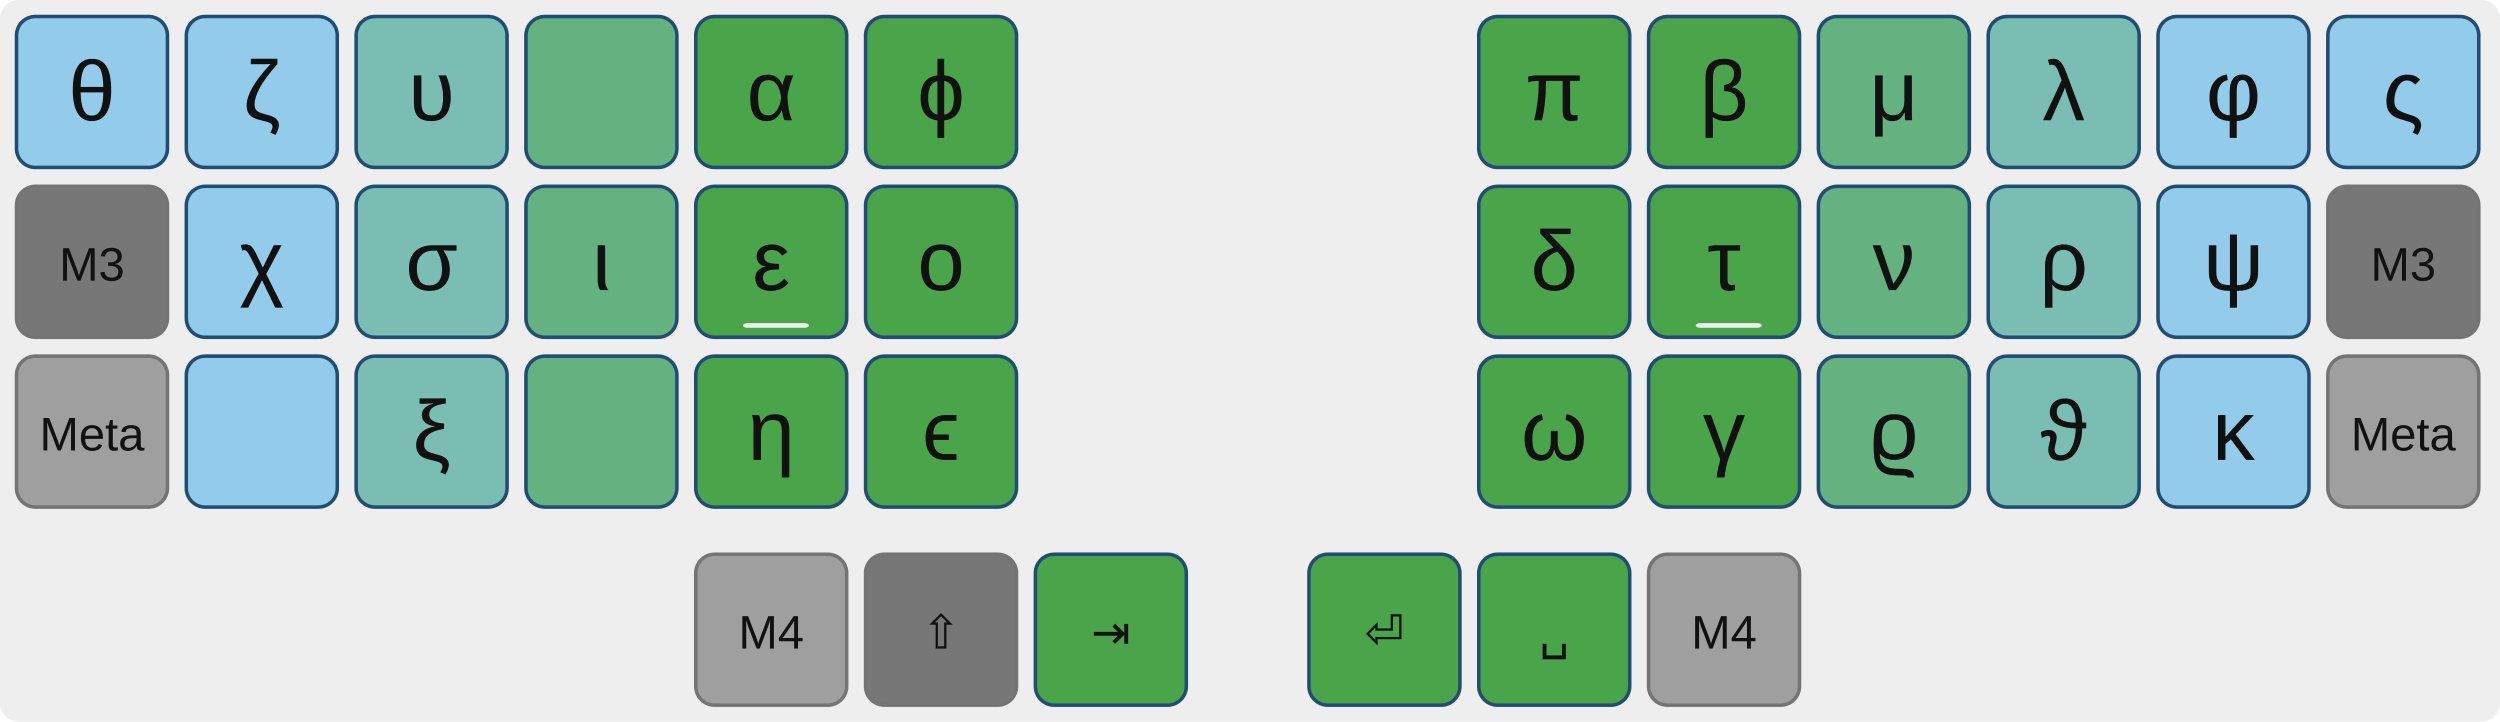
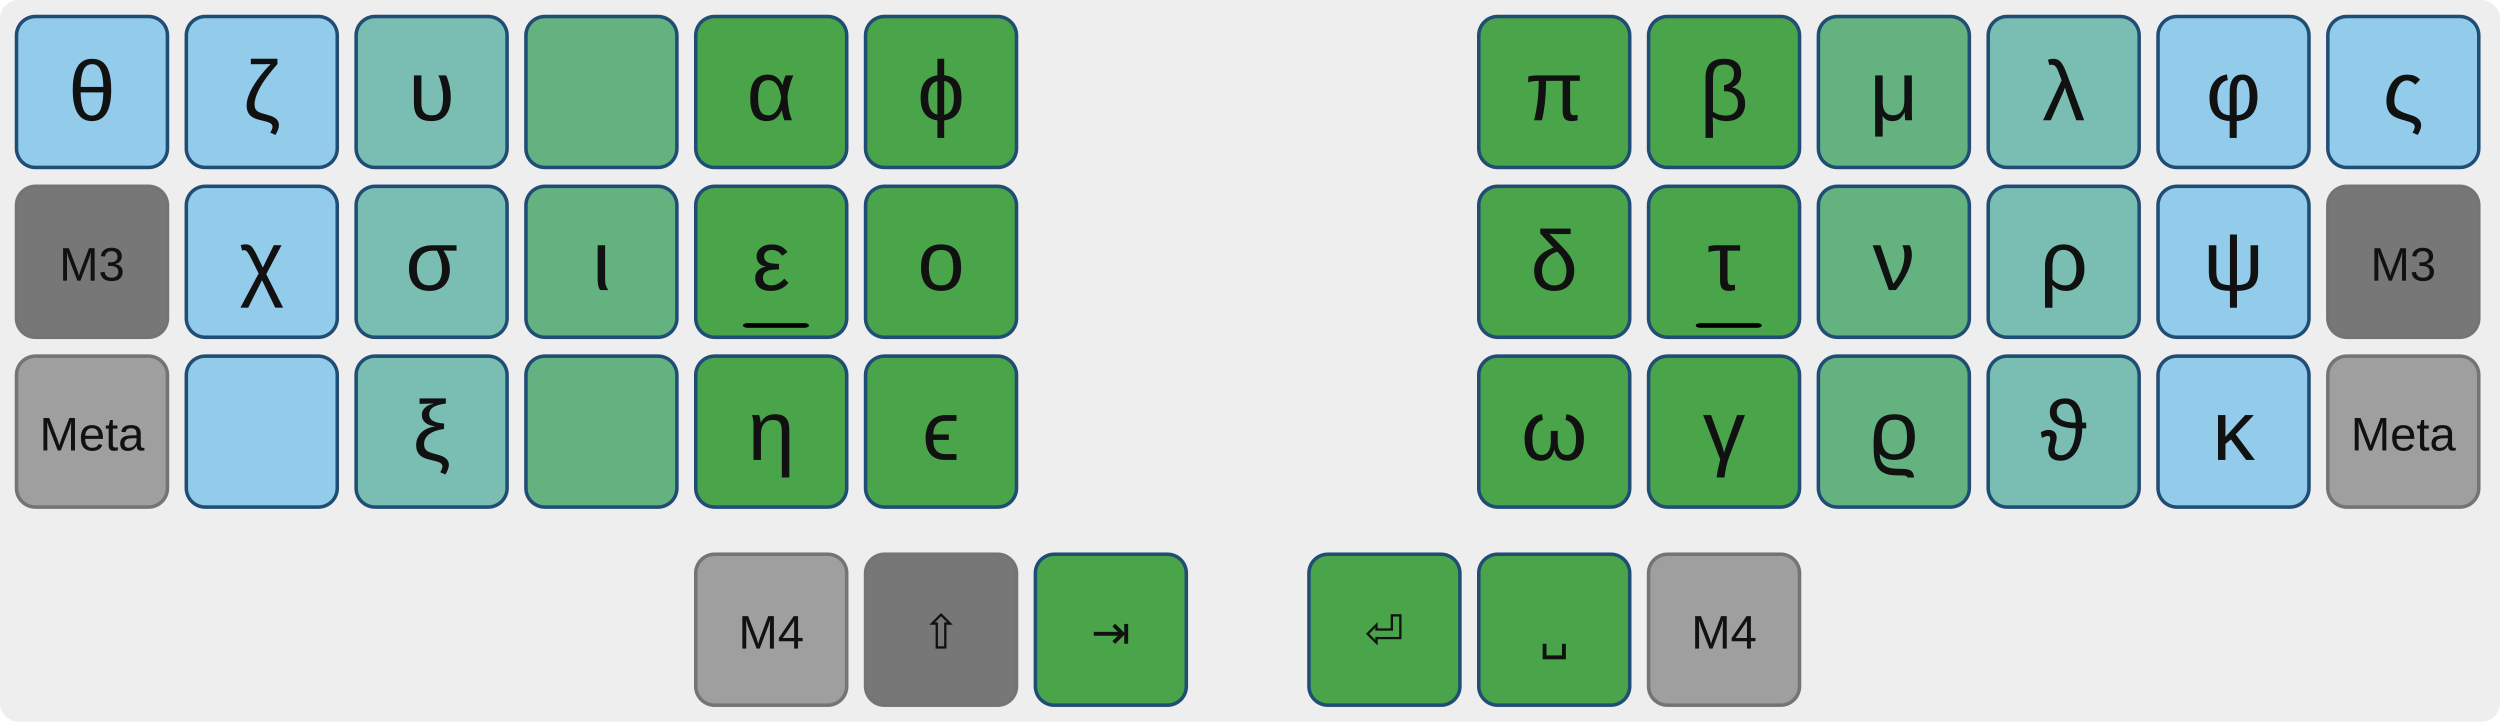
<svg xmlns="http://www.w3.org/2000/svg" xmlns:xlink="http://www.w3.org/1999/xlink" version="1.1" id="Ebene_1" height="153" width="530" viewBox="0 0 530 153" enable-background="new 0 0 535 0" xml:space="preserve">
  <defs id="defs">
    <style type="text/css" id="style46661">
  text.mod, text.key, text.dead {
    fill:#111;
    fill-opacity:1;
      stroke:none;
      font-style:normal;
      font-variant:normal;
      font-weight:normal;
      font-stretch:normal;
      display:inline;
      font-family:Arial;
      writing-mode:lr-tb;
  }

  text.key {
      font-family:Arial;
  }

  text.dead {
      font-family: Gentium Plus Compact;
  }

  text.space, text.dead, text.center, text.key, text.mod {
      text-align:center;
      text-anchor:middle;
  }

  text.key { font-size:18px; }
  text.dead { font-size:18px; }
  text.mod { font-size:10px; }
  text.big { font-size:12px; }

  .key {
  stroke-width:0.75;
  }

  .grey { fill:#949494; stroke:#696969; }
  .grey { fill:#9f9f9f; stroke:#747474; }

  .numpad { fill:#afaa9f; stroke:#747474; }

  /* bootstrap colors */
  .l5, .r5 { fill:#93CCEA; }
  .l4, .r4 { fill:#7abeb3; }
  .l3, .r3 { fill:#63b280; }
  .l2, .r2 { fill:#4aa44a; }
  .l1, .r1 { fill:#4aa44a; }

  /* btn bg hover, unused */
  .l2, .r2 { stroke:#3071a9; }
  .l3, .r3 { stroke:#449d44; }
  .l4, .r4 { stroke:#c9302c; }
  .l5, .r5 { stroke:#ec971f; }

  /* btn border hover */
  .l1, .r1 { stroke:#204d74; }
  .l2, .r2 { stroke:#204d74; }
  .l3, .r3 { stroke:#204d74; }
  .l4, .r4 { stroke:#204d74; }
  .l5, .r5 { stroke:#204d74; }

  

  .pressed {
    
    fill:#777;
  }
  </style>
    <g id="basekey">
      <rect width="32" height="32" rx="4" class="key" id="rect1" />
    </g>
    <g id="nub">
-       <rect width="14" height="1" rx="1" style="fill:#eee;" id="rect2" />
+       <rect width="14" height="1" rx="1" class="nubkey" id="rect2" />
    </g>
  </defs>
  <rect width="100%" height="100%" rx="4" style="fill:#eee" id="rect3" />
  <g transform="translate(3.5,3.5)" id="g62">
    <g transform="translate(0, 0)" id="g32">
      <g transform="translate(0, 0)" id="g5">
        <use xlink:href="#basekey" y="0" class="l5" id="use3" />
        <use xlink:href="#basekey" y="36" class="key grey pressed" id="m3l" />
        <use xlink:href="#basekey" y="72" class="key grey" id="use4" />
        <path d="m 20.074,15.558 q 0,3.349 -1.055,4.983 -1.055,1.635 -3.059,1.635 -1.969,0 -3.006,-1.67 -1.028,-1.679 -1.028,-4.948 0,-6.592 4.087,-6.592 2.101,0 3.076,1.626 0.984,1.617 0.984,4.966 z m -4.131,5.449 q 1.257,0 1.837,-1.195 0.58,-1.204 0.624,-3.727 h -4.808 q 0.044,2.426 0.606,3.674 0.571,1.248 1.74,1.248 z m 0.097,-10.907 q -1.248,0 -1.819,1.178 -0.571,1.169 -0.624,3.656 h 4.808 q -0.044,-2.487 -0.598,-3.656 -0.545,-1.178 -1.767,-1.178 z" id="text4" class="key" style="font-size:18px;font-family:Arial;text-align:center;text-anchor:middle;fill:#111111;stroke-width:0.75" aria-label="θ" />
        <path d="m 15.724,56 v -4.59 q 0,-0.762 0.044,-1.465 -0.239,0.874 -0.43,1.367 L 13.561,56 h -0.654 l -1.802,-4.688 -0.273,-0.83 -0.161,-0.537 0.015,0.542 0.02,0.923 V 56 H 9.875 v -6.88 h 1.226 l 1.831,4.771 q 0.098,0.288 0.186,0.62 0.093,0.327 0.122,0.474 0.039,-0.195 0.161,-0.591 0.127,-0.4 0.171,-0.503 l 1.797,-4.771 h 1.196 V 56 Z m 6.782,-1.899 q 0,0.952 -0.605,1.475 -0.605,0.522 -1.729,0.522 -1.045,0 -1.67,-0.469 -0.62,-0.474 -0.737,-1.396 l 0.908,-0.083 q 0.176,1.221 1.499,1.221 0.664,0 1.04,-0.327 0.381,-0.327 0.381,-0.972 0,-0.562 -0.435,-0.874 -0.43,-0.317 -1.245,-0.317 h -0.498 v -0.762 h 0.479 q 0.723,0 1.118,-0.312 0.4,-0.317 0.4,-0.874 0,-0.552 -0.327,-0.869 -0.322,-0.322 -0.962,-0.322 -0.581,0 -0.942,0.298 -0.356,0.298 -0.415,0.84 l -0.884,-0.068 q 0.098,-0.845 0.698,-1.318 0.605,-0.474 1.553,-0.474 1.035,0 1.606,0.483 0.576,0.479 0.576,1.338 0,0.659 -0.371,1.074 -0.366,0.41 -1.069,0.557 v 0.02 q 0.771,0.083 1.201,0.518 0.43,0.435 0.43,1.094 z" id="m3ltxt" class="mod" style="font-size:10px;font-family:Arial;text-align:center;text-anchor:middle;fill:#111111" aria-label="M3" />
        <path d="m 11.554,92 v -4.59 q 0,-0.762 0.044,-1.465 -0.239,0.874 -0.43,1.367 L 9.391,92 H 8.737 l -1.802,-4.688 -0.273,-0.83 -0.161,-0.537 0.015,0.542 0.02,0.923 V 92 H 5.705 v -6.88 h 1.226 l 1.831,4.771 q 0.098,0.288 0.186,0.62 0.093,0.327 0.122,0.474 0.039,-0.195 0.161,-0.591 0.127,-0.4 0.171,-0.503 l 1.797,-4.771 h 1.196 V 92 Z m 3.008,-2.456 q 0,0.908 0.376,1.401 0.376,0.493 1.099,0.493 0.571,0 0.913,-0.229 0.347,-0.229 0.469,-0.581 l 0.771,0.22 q -0.474,1.25 -2.153,1.25 -1.172,0 -1.787,-0.698 -0.61,-0.698 -0.61,-2.075 0,-1.309 0.61,-2.007 0.615,-0.698 1.753,-0.698 2.329,0 2.329,2.808 v 0.117 z m 2.861,-0.674 q -0.073,-0.835 -0.425,-1.216 -0.352,-0.386 -1.011,-0.386 -0.64,0 -1.016,0.43 -0.371,0.425 -0.4,1.172 z m 4.058,3.091 q -0.435,0.117 -0.889,0.117 -1.055,0 -1.055,-1.196 v -3.525 h -0.61 v -0.64 h 0.645 l 0.259,-1.182 h 0.586 v 1.182 h 0.977 v 0.64 h -0.977 v 3.335 q 0,0.381 0.122,0.537 0.127,0.151 0.435,0.151 0.176,0 0.508,-0.068 z m 2.095,0.137 q -0.796,0 -1.196,-0.42 -0.4,-0.42 -0.4,-1.152 0,-0.82 0.537,-1.26 0.542,-0.439 1.743,-0.469 l 1.187,-0.02 v -0.288 q 0,-0.645 -0.273,-0.923 -0.273,-0.278 -0.859,-0.278 -0.591,0 -0.859,0.2 -0.269,0.2 -0.322,0.64 l -0.918,-0.083 q 0.225,-1.426 2.119,-1.426 0.996,0 1.499,0.459 0.503,0.454 0.503,1.318 v 2.275 q 0,0.391 0.103,0.591 0.103,0.195 0.391,0.195 0.127,0 0.288,-0.034 v 0.547 q -0.332,0.078 -0.679,0.078 -0.488,0 -0.713,-0.254 -0.22,-0.259 -0.249,-0.806 h -0.029 q -0.337,0.605 -0.786,0.859 -0.444,0.249 -1.084,0.249 z m 0.2,-0.659 q 0.483,0 0.859,-0.22 0.376,-0.22 0.591,-0.601 0.22,-0.386 0.22,-0.791 v -0.435 l -0.962,0.02 q -0.62,0.01 -0.942,0.127 -0.317,0.117 -0.488,0.361 -0.171,0.244 -0.171,0.64 0,0.43 0.229,0.664 0.234,0.234 0.664,0.234 z" id="text5" class="mod" style="font-size:10px;font-family:Arial;text-align:center;text-anchor:middle;fill:#111111" aria-label="Meta" />
      </g>
      <g transform="translate(36, 0)" id="g9">
        <use xlink:href="#basekey" y="0" class="l5" id="use5" />
        <use xlink:href="#basekey" y="36" class="l5" id="use6" />
        <use xlink:href="#basekey" y="72" class="l5" id="use7" />
        <path d="m 14.466,18.669 q 0,0.589 0.211,0.958 0.211,0.36 0.615,0.598 0.413,0.229 1.582,0.536 0.475,0.132 0.958,0.281 0.492,0.149 0.888,0.404 0.396,0.246 0.65,0.633 0.255,0.387 0.255,0.984 0,0.387 -0.158,0.861 -0.158,0.483 -0.571,1.178 l -1.107,-0.492 q 0.202,-0.272 0.343,-0.633 0.141,-0.36 0.141,-0.606 0,-0.316 -0.185,-0.527 -0.185,-0.211 -0.554,-0.369 Q 17.173,22.316 16.048,22.053 15.038,21.815 14.633,21.648 14.238,21.481 13.886,21.253 q -0.343,-0.237 -0.589,-0.562 -0.237,-0.334 -0.378,-0.773 -0.132,-0.448 -0.132,-1.028 0,-3.428 5.036,-8.78 v -0.035 l -1.116,0.035 H 13.675 V 8.957 h 5.643 v 1.116 q -2.549,2.874 -3.7,4.975 -1.151,2.092 -1.151,3.621 z" id="text7" class="key" style="font-size:18px;font-family:Arial;text-align:center;text-anchor:middle;fill:#111111;stroke-width:0.75" aria-label="ζ" />
        <path d="m 16.04,55.899 -2.927,5.827 h -1.652 l 3.867,-7.251 -1.494,-3.015 q -0.642,-1.274 -0.94,-1.6 -0.29,-0.325 -0.624,-0.325 -0.237,0 -0.439,0.088 l -0.299,-1.151 q 0.466,-0.176 1.037,-0.176 0.756,0 1.222,0.439 0.475,0.439 1.178,1.898 l 1.248,2.593 2.32,-4.737 h 1.644 l -3.234,6.126 3.568,7.11 h -1.67 z" id="text8" class="key" style="font-size:18px;font-family:Arial;text-align:center;text-anchor:middle;fill:#111111;stroke-width:0.75" aria-label="χ" />
        <text x="16" y="94" class="key" id="text9" />
      </g>
      <g transform="translate(72, 0)" id="g13">
        <use xlink:href="#basekey" y="0" class="l4" id="use9" />
        <use xlink:href="#basekey" y="36" class="l4" id="use10" />
        <use xlink:href="#basekey" y="72" class="l4" id="use11" />
        <path d="m 20.061,16.981 q 0,2.575 -1.028,3.885 -1.028,1.31 -3.059,1.31 -1.96,0 -2.848,-0.932 Q 12.247,20.312 12.247,18.317 v -5.827 h 1.591 v 5.88 q 0,1.283 0.51,1.934 0.519,0.65 1.696,0.65 1.292,0 1.837,-0.905 0.554,-0.914 0.554,-3.032 0,-1.125 -0.308,-2.452 -0.308,-1.327 -0.694,-2.074 h 1.652 q 0.466,1.037 0.721,2.25 0.255,1.213 0.255,2.241 z" id="text11" class="key" style="font-size:18px;font-family:Arial;text-align:center;text-anchor:middle;fill:#111111;stroke-width:0.75" aria-label="υ" />
        <path d="m 19.867,53.685 q 0,2.118 -1.151,3.305 -1.143,1.187 -3.155,1.187 -2.109,0 -3.234,-1.23 -1.125,-1.239 -1.125,-3.551 0,-2.329 1.318,-3.612 1.318,-1.292 3.762,-1.292 h 5.001 v 1.151 h -1.45 l -1.301,-0.053 v 0.035 q 0.712,1.063 1.02,2.039 0.316,0.976 0.316,2.021 z m -1.661,0.026 q 0,-2.241 -1.09,-4.069 h -0.782 q -1.617,0 -2.54,0.984 -0.923,0.984 -0.923,2.751 0,3.63 2.619,3.63 1.327,0 2.021,-0.844 0.694,-0.853 0.694,-2.452 z" id="text12" class="key" style="font-size:18px;font-family:Arial;text-align:center;text-anchor:middle;fill:#111111;stroke-width:0.75" aria-label="σ" />
        <path d="m 12.726,90.889 q 0,-1.573 1.055,-2.646 1.063,-1.072 2.997,-1.362 v -0.018 q -1.318,-0.097 -2.083,-0.738 -0.765,-0.642 -0.765,-1.635 0,-0.905 0.633,-1.521 0.633,-0.624 1.767,-0.861 v -0.07 l -2.232,0.07 h -0.65 v -1.151 h 5.572 v 1.099 q -1.819,0.211 -2.672,0.773 -0.853,0.562 -0.853,1.503 0,0.606 0.334,1.002 0.343,0.396 0.967,0.624 0.633,0.229 1.846,0.334 v 1.151 q -2.083,0.272 -3.164,1.107 -1.072,0.826 -1.072,2.118 0,0.589 0.211,0.958 0.211,0.36 0.615,0.598 0.413,0.229 1.582,0.536 0.475,0.132 0.976,0.281 0.501,0.149 0.914,0.404 0.413,0.246 0.677,0.633 0.272,0.387 0.272,0.984 0,0.387 -0.158,0.861 -0.158,0.483 -0.571,1.178 l -1.107,-0.492 q 0.202,-0.272 0.343,-0.633 0.141,-0.36 0.141,-0.606 0,-0.316 -0.202,-0.527 -0.193,-0.211 -0.58,-0.369 -0.387,-0.158 -1.529,-0.422 -1.011,-0.237 -1.415,-0.404 -0.396,-0.167 -0.747,-0.396 -0.343,-0.237 -0.589,-0.562 -0.237,-0.334 -0.378,-0.773 -0.132,-0.448 -0.132,-1.028 z" id="text13" class="key" style="font-size:18px;font-family:Arial;text-align:center;text-anchor:middle;fill:#111111;stroke-width:0.75" aria-label="ξ" />
      </g>
      <g transform="translate(108, 0)" id="g17">
        <use xlink:href="#basekey" y="0" class="l3" id="use13" />
        <use xlink:href="#basekey" y="36" class="l3" id="use14" />
        <use xlink:href="#basekey" y="72" class="l3" id="use15" />
        <text x="16" y="22" class="key" id="text15" />
        <path d="M 15.75,58 Q 15.486,57.719 15.345,57.13 15.205,56.532 15.205,55.926 v -7.436 h 1.582 v 7.515 q 0,0.571 0.185,1.107 0.193,0.536 0.519,0.888 z" id="text16" class="key" style="font-size:18px;font-family:Arial;text-align:center;text-anchor:middle;fill:#111111;stroke-width:0.75" aria-label="ι" />
        <text x="16" y="94" class="key" id="text17" />
      </g>
      <g transform="translate(144,0)" id="g21">
        <use xlink:href="#basekey" y="0" class="l2" id="use17" />
        <use xlink:href="#basekey" y="36" class="l2" id="use18" />
        <use xlink:href="#basekey" y="72" class="l2" id="use19" />
        <path d="m 18.206,19.917 q -0.554,1.195 -1.327,1.731 -0.765,0.527 -1.828,0.527 -1.802,0 -2.654,-1.213 -0.844,-1.213 -0.844,-3.674 0,-2.496 0.949,-3.735 0.958,-1.239 2.795,-1.239 1.107,0 1.89,0.589 0.791,0.589 1.187,1.652 h 0.018 q 0.202,-1.046 0.642,-2.065 h 1.652 q -0.439,0.932 -0.809,2.285 -0.369,1.345 -0.439,2.206 0.044,1.406 0.299,2.76 Q 19.999,21.095 20.412,22 H 18.804 Q 18.593,21.464 18.435,20.84 18.285,20.207 18.241,19.917 Z m -4.992,-2.681 q 0,1.951 0.501,2.839 0.501,0.879 1.661,0.879 1.055,0 1.775,-1.011 0.729,-1.02 0.958,-2.742 -0.255,-1.854 -0.923,-2.786 -0.668,-0.932 -1.714,-0.932 -1.195,0 -1.731,0.888 -0.527,0.879 -0.527,2.865 z" id="text19" class="key" style="font-size:18px;font-family:Arial;text-align:center;text-anchor:middle;fill:#111111;stroke-width:0.75" aria-label="α" />
        <path d="m 15.996,56.998 q 0.765,0 1.494,-0.387 0.738,-0.396 1.257,-1.028 l 0.923,0.879 q -0.703,0.853 -1.661,1.283 -0.958,0.431 -2.118,0.431 -1.591,0 -2.443,-0.729 -0.844,-0.729 -0.844,-2.039 0,-0.967 0.65,-1.617 0.659,-0.65 1.67,-0.747 v -0.018 q -0.932,-0.105 -1.485,-0.703 -0.545,-0.598 -0.545,-1.468 0,-1.143 0.888,-1.837 0.896,-0.703 2.347,-0.703 2.206,0 3.305,1.626 l -1.125,0.773 q -0.809,-1.222 -2.171,-1.222 -0.8,0 -1.222,0.378 -0.422,0.369 -0.422,1.02 0,0.8 0.686,1.178 0.686,0.369 2.461,0.369 v 1.187 q -1.345,0 -2.013,0.176 -0.668,0.167 -1.028,0.545 -0.352,0.378 -0.352,1.037 0,0.765 0.466,1.195 0.475,0.422 1.283,0.422 z" id="text20" class="key nubkey" style="font-size:18px;font-family:Arial;text-align:center;text-anchor:middle;fill:#111111;stroke-width:0.75" aria-label="ε" />
        <path d="m 18.246,97.727 v -9.756 q 0,-0.94 -0.185,-1.459 -0.185,-0.519 -0.589,-0.747 -0.404,-0.229 -1.187,-0.229 -1.143,0 -1.802,0.782 -0.659,0.782 -0.659,2.171 V 94 h -1.582 v -7.479 q 0,-1.081 -0.316,-2.03 h 1.494 q 0.149,0.343 0.237,0.809 0.097,0.457 0.097,0.817 h 0.026 q 0.545,-0.984 1.257,-1.389 0.721,-0.413 1.784,-0.413 1.564,0 2.285,0.782 0.729,0.773 0.729,2.566 v 10.063 z" id="text21" class="key" style="font-size:18px;font-family:Arial;text-align:center;text-anchor:middle;fill:#111111;stroke-width:0.75" aria-label="η" />
        <use x="10" y="65" xlink:href="#nub" id="use21" />
      </g>
      <g transform="translate(180,0)" id="g26">
        <use xlink:href="#basekey" y="0" class="l2" id="use22" />
        <use xlink:href="#basekey" y="36" class="l2" id="use23" />
        <use xlink:href="#basekey" y="72" class="l2" id="use24" />
        <path d="m 15.231,25.735 v -3.709 q -1.767,-0.22 -2.672,-1.424 -0.896,-1.213 -0.896,-3.366 0,-4.307 3.568,-4.764 V 8.957 h 1.441 v 3.507 q 1.863,0.176 2.76,1.336 0.905,1.16 0.905,3.437 0,4.386 -3.665,4.79 v 3.709 z m 3.498,-8.499 q 0,-1.661 -0.492,-2.531 -0.492,-0.87 -1.564,-1.055 v 7.189 q 1.072,-0.211 1.564,-1.099 0.492,-0.896 0.492,-2.505 z m -5.458,0 q 0,1.538 0.466,2.426 0.475,0.888 1.494,1.16 v -7.128 q -1.028,0.255 -1.494,1.143 -0.466,0.879 -0.466,2.399 z" id="text24" class="key" style="font-size:18px;font-family:Arial;text-align:center;text-anchor:middle;fill:#111111;stroke-width:0.75" aria-label="ϕ" />
        <path d="m 20.25,53.236 q 0,2.496 -1.099,3.718 -1.099,1.222 -3.19,1.222 -2.083,0 -3.146,-1.266 -1.063,-1.274 -1.063,-3.674 0,-4.922 4.263,-4.922 2.18,0 3.208,1.204 1.028,1.195 1.028,3.718 z m -1.661,0 q 0,-1.969 -0.589,-2.856 -0.58,-0.896 -1.96,-0.896 -1.389,0 -2.013,0.914 -0.615,0.905 -0.615,2.839 0,1.881 0.606,2.83 0.615,0.94 1.925,0.94 1.424,0 2.03,-0.914 0.615,-0.914 0.615,-2.856 z" id="text25" class="key" style="font-size:18px;font-family:Arial;text-align:center;text-anchor:middle;fill:#111111;stroke-width:0.75" aria-label="ο" />
        <path d="m 19.274,94 h -2.452 q -2.013,0 -3.059,-1.187 -1.037,-1.195 -1.037,-3.48 0,-2.25 1.116,-3.542 1.125,-1.301 3.129,-1.301 h 2.303 v 1.23 h -2.373 q -1.222,0 -1.89,0.765 -0.659,0.765 -0.659,2.127 h 3.296 v 1.16 h -3.296 q 0,2.997 2.558,2.997 h 2.364 z" id="text26" class="key" style="font-size:18px;font-family:Arial;text-align:center;text-anchor:middle;fill:#111111;stroke-width:0.75" aria-label="ϵ" />
      </g>
      <g transform="translate(144, 114)" id="g31">
        <g transform="rotate(0)" id="g30">
          <use xlink:href="#basekey" x="0" class="key grey" id="use26" />
          <path d="m 15.724,20 v -4.59 q 0,-0.762 0.044,-1.465 -0.239,0.874 -0.43,1.367 L 13.561,20 h -0.654 l -1.802,-4.688 -0.273,-0.83 -0.161,-0.537 0.015,0.542 0.02,0.923 V 20 H 9.875 v -6.88 h 1.226 l 1.831,4.771 q 0.098,0.288 0.186,0.62 0.093,0.327 0.122,0.474 0.039,-0.195 0.161,-0.591 0.127,-0.4 0.171,-0.503 l 1.797,-4.771 h 1.196 V 20 Z m 5.962,-1.558 V 20 H 20.856 V 18.442 H 17.614 v -0.684 l 3.149,-4.639 h 0.923 v 4.629 h 0.967 v 0.693 z m -0.83,-4.331 q -0.01,0.029 -0.137,0.259 -0.127,0.229 -0.19,0.322 l -1.763,2.598 -0.264,0.361 -0.078,0.098 h 2.432 z" id="m4ltxt" class="mod" style="font-size:10px;font-family:Arial;text-align:center;text-anchor:middle;fill:#111111" aria-label="M4" />
          <g transform="translate(36, 0) rotate(0)" id="g29">
            <use xlink:href="#basekey" x="0" class="key grey pressed" id="use27" />
            <path d="M 17.299,14.453 16,13.154 14.701,14.453 h 0.64 v 5.059 h 1.318 V 14.453 Z M 13.52,14.941 16,12.461 18.48,14.941 H 17.147 V 20 h -2.295 v -5.059 z" id="shiftltxt" class="mod" style="font-size:10px;font-family:Arial;text-align:center;text-anchor:middle;fill:#111111" aria-label="⇧" />
            <g transform="translate(36, 0) rotate(0)" id="g28">
              <use xlink:href="#basekey" x="0" class="l1" id="use28" />
              <path d="m 12.382,16.45 h 5.088 l -1.143,-1.143 0.586,-0.586 1.924,1.924 v -1.875 h 0.83 v 4.199 h -0.83 v -1.885 l -1.924,1.924 -0.586,-0.586 1.143,-1.143 h -5.088 z" id="text28" class="mod" style="font-size:10px;font-family:Arial;text-align:center;text-anchor:middle;fill:#111111" aria-label="⇥" />
            </g>
          </g>
        </g>
      </g>
    </g>
    <g transform="translate(310,0)" id="g61">
      <g transform="translate(36, 114)" id="g37">
        <g transform="rotate(0, 36, 0)" id="g36">
          <use xlink:href="#basekey" x="0" class="key grey" id="use32" />
          <path d="m 15.724,20 v -4.59 q 0,-0.762 0.044,-1.465 -0.239,0.874 -0.43,1.367 L 13.561,20 h -0.654 l -1.802,-4.688 -0.273,-0.83 -0.161,-0.537 0.015,0.542 0.02,0.923 V 20 H 9.875 v -6.88 h 1.226 l 1.831,4.771 q 0.098,0.288 0.186,0.62 0.093,0.327 0.122,0.474 0.039,-0.195 0.161,-0.591 0.127,-0.4 0.171,-0.503 l 1.797,-4.771 h 1.196 V 20 Z m 5.962,-1.558 V 20 H 20.856 V 18.442 H 17.614 v -0.684 l 3.149,-4.639 h 0.923 v 4.629 h 0.967 v 0.693 z m -0.83,-4.331 q -0.01,0.029 -0.137,0.259 -0.127,0.229 -0.19,0.322 l -1.763,2.598 -0.264,0.361 -0.078,0.098 h 2.432 z" id="m4rtxt" class="mod" style="font-size:10px;font-family:Arial;text-align:center;text-anchor:middle;fill:#111111" aria-label="M4" />
          <g transform="translate(-36, 0) rotate(0, 36, 0)" id="g35">
            <use xlink:href="#basekey" x="0" class="l1" id="use33" />
            <path d="m 14.359,21.445 h 3.281 v -2.461 h 0.82 v 3.291 h -4.922 v -3.291 h 0.82 z" id="text33" class="mod space" style="font-size:10px;font-family:Arial;text-align:center;text-anchor:middle;fill:#111111" aria-label="␣" />
            <g transform="translate(-36, 0) rotate(0, 36, 0)" id="g34">
              <use xlink:href="#basekey" x="0" class="l1" id="use34" />
              <path d="m 14.56,19.346 -2.48,-2.48 2.48,-2.48 v 1.333 h 2.769 v -3.008 h 2.295 l -0.005,5.303 H 14.56 Z m -0.488,-3.14 v -0.64 l -1.299,1.299 1.299,1.299 v -0.64 h 5.059 l 0.005,-4.326 h -1.318 l -0.005,3.008 z" id="returntxt" class="mod" style="font-size:10px;font-family:Arial;text-align:center;text-anchor:middle;fill:#111111" aria-label="⏎" />
            </g>
          </g>
        </g>
      </g>
      <g transform="translate(0,0)" id="g41">
        <use xlink:href="#basekey" y="0" class="l2" id="use37" />
        <use xlink:href="#basekey" y="36" class="l2" id="use38" />
        <use xlink:href="#basekey" y="72" class="l2" id="use39" />
        <path d="m 19.687,22.176 q -1.011,0 -1.459,-0.492 -0.448,-0.501 -0.448,-1.679 v -6.363 h -3.533 v 0.633 q 0,2.013 -0.229,4.078 Q 13.79,20.409 13.385,22 H 11.733 q 0.457,-1.811 0.712,-3.841 0.255,-2.039 0.255,-3.814 v -0.703 q -0.58,0 -1.283,0.097 -0.703,0.097 -0.932,0.229 v -1.222 q 0.211,-0.105 0.677,-0.176 0.475,-0.079 0.932,-0.079 h 9.325 v 1.151 h -2.057 v 6.021 q 0,0.668 0.185,0.976 0.185,0.299 0.642,0.299 l 0.756,-0.07 V 22 q -0.677,0.176 -1.257,0.176 z" id="text39" class="key" style="font-size:18px;font-family:Arial;text-align:center;text-anchor:middle;fill:#111111;stroke-width:0.75" aria-label="π" />
        <path d="m 18.584,53.86 q 0,-0.765 -0.237,-1.433 -0.229,-0.677 -0.598,-1.248 -0.36,-0.58 -1.099,-1.345 -1.573,0.562 -2.408,1.608 -0.835,1.046 -0.835,2.417 0,1.485 0.686,2.32 0.694,0.826 1.916,0.826 1.266,0 1.916,-0.791 0.659,-0.791 0.659,-2.355 z m -2.259,-7.743 -1.354,-0.07 2.777,2.848 q 1.063,1.09 1.521,1.793 0.466,0.694 0.721,1.468 0.255,0.765 0.255,1.67 0,1.995 -1.134,3.173 -1.134,1.178 -3.103,1.178 -1.986,0 -3.129,-1.151 -1.134,-1.151 -1.134,-3.182 0,-1.705 1.028,-2.927 1.028,-1.23 3.059,-1.934 L 13.029,46.003 v -1.046 h 6.442 v 1.16 z" id="text40" class="key" style="font-size:18px;font-family:Arial;text-align:center;text-anchor:middle;fill:#111111;stroke-width:0.75" aria-label="δ" />
        <path d="m 16.734,90.054 q 0,1.38 0.501,2.145 0.501,0.756 1.397,0.756 1.002,0 1.494,-0.817 0.501,-0.817 0.501,-2.637 0,-1.626 -0.58,-2.672 -0.58,-1.055 -1.652,-1.301 l 0.202,-1.222 q 1.143,0.185 1.969,0.896 0.835,0.703 1.274,1.819 0.448,1.107 0.448,2.435 0,2.25 -0.914,3.489 -0.905,1.23 -2.575,1.23 -1.107,0 -1.802,-0.562 -0.686,-0.571 -0.984,-1.784 h -0.035 q -0.299,1.213 -0.993,1.784 -0.686,0.562 -1.793,0.562 -1.67,0 -2.584,-1.23 -0.905,-1.239 -0.905,-3.489 0,-2.057 0.993,-3.463 0.993,-1.406 2.698,-1.688 l 0.202,1.222 q -1.046,0.229 -1.644,1.266 -0.589,1.028 -0.589,2.707 0,1.811 0.483,2.637 0.492,0.817 1.494,0.817 0.896,0 1.415,-0.756 0.519,-0.765 0.519,-2.145 v -2.215 h 1.459 z" id="text41" class="key" style="font-size:18px;font-family:Arial;text-align:center;text-anchor:middle;fill:#111111;stroke-width:0.75" aria-label="ω" />
      </g>
      <g transform="translate(36,0)" id="g45">
        <use xlink:href="#basekey" y="0" class="r2" id="use41" />
        <use xlink:href="#basekey" y="36" class="r2" id="use42" />
        <use xlink:href="#basekey" y="72" class="r2" id="use43" />
        <path d="m 20.465,18.44 q 0,1.74 -1.046,2.742 -1.037,0.993 -2.971,0.993 -1.608,0 -2.795,-0.826 h -0.053 q 0.053,1.002 0.053,1.775 v 2.61 H 12.071 V 12.974 q 0,-2.083 1.002,-3.05 1.002,-0.967 2.988,-0.967 1.731,0 2.646,0.809 0.923,0.8 0.923,2.259 0,2.224 -1.96,2.988 1.301,0.255 2.048,1.151 0.747,0.896 0.747,2.276 z m -6.812,1.758 q 0.562,0.378 1.283,0.598 0.729,0.211 1.441,0.211 1.239,0 1.907,-0.677 0.668,-0.677 0.668,-1.863 0,-1.274 -0.765,-1.96 Q 17.433,15.821 16,15.821 v -1.248 q 1.116,-0.237 1.608,-0.844 0.501,-0.615 0.501,-1.688 0,-0.861 -0.536,-1.354 -0.527,-0.492 -1.494,-0.492 -1.292,0 -1.863,0.686 -0.562,0.677 -0.562,2.145 z" id="text43" class="key" style="font-size:18px;font-family:Arial;text-align:center;text-anchor:middle;fill:#111111;stroke-width:0.75" aria-label="β" />
        <path d="m 14.915,49.642 q -0.58,0 -1.283,0.097 -0.703,0.097 -0.932,0.229 v -1.222 q 0.211,-0.105 0.677,-0.176 0.475,-0.079 0.932,-0.079 h 5.098 v 1.151 h -2.672 v 6.021 q 0,0.668 0.185,0.976 0.185,0.299 0.642,0.299 l 0.756,-0.07 V 58 q -0.677,0.176 -1.257,0.176 -1.011,0 -1.459,-0.492 -0.448,-0.501 -0.448,-1.679 v -6.363 z" id="text44" class="key nubkey" style="font-size:18px;font-family:Arial;text-align:center;text-anchor:middle;fill:#111111;stroke-width:0.75" aria-label="τ" />
        <path d="m 11.562,84.49 h 1.688 l 2.153,5.933 q 0.062,0.193 0.149,0.475 0.097,0.272 0.185,0.571 0.088,0.29 0.158,0.571 0.079,0.272 0.114,0.466 0.193,-0.8 0.65,-2.065 l 2.101,-5.95 h 1.679 l -3.428,9.044 q -0.299,0.791 -0.554,1.978 -0.255,1.195 -0.369,2.215 H 14.409 q 0.22,-1.688 0.782,-3.823 z" id="text45" class="key" style="font-size:18px;font-family:Arial;text-align:center;text-anchor:middle;fill:#111111;stroke-width:0.75" aria-label="γ" />
        <use x="10" y="65" xlink:href="#nub" id="use45" />
      </g>
      <g transform="translate(72,0)" id="g50">
        <use xlink:href="#basekey" y="0" class="r3" id="use46" />
        <use xlink:href="#basekey" y="36" class="r3" id="use47" />
        <use xlink:href="#basekey" y="72" class="r3" id="use48" />
        <path d="m 18.391,22 q -0.018,-0.105 -0.053,-0.712 -0.026,-0.615 -0.035,-0.958 h -0.035 q -0.527,1.037 -1.116,1.441 -0.58,0.404 -1.468,0.404 -0.721,0 -1.248,-0.281 -0.527,-0.281 -0.809,-0.791 h -0.035 q 0.035,0.378 0.035,1.072 v 3.278 H 12.027 V 12.49 h 1.6 v 5.66 q 0,1.415 0.554,2.101 0.554,0.686 1.696,0.686 1.09,0 1.714,-0.8 0.633,-0.8 0.633,-2.224 v -5.423 h 1.591 v 7.462 q 0,1.679 0.053,2.048 z" id="text48" class="key" style="font-size:18px;font-family:Arial;text-align:center;text-anchor:middle;fill:#111111;stroke-width:0.75" aria-label="μ" />
        <path d="m 19.814,50.564 q 0,1.529 -0.914,3.524 Q 17.995,56.075 16.422,58 H 14.928 L 11.5,48.49 h 1.661 l 2.733,8.156 q 2.338,-3.05 2.338,-6.003 0,-1.187 -0.431,-2.153 h 1.556 q 0.457,0.853 0.457,2.074 z" id="text49" class="key" style="font-size:18px;font-family:Arial;text-align:center;text-anchor:middle;fill:#111111;stroke-width:0.75" aria-label="ν" />
        <path d="m 11.707,90.897 q 0,-2.118 0.237,-3.278 0.237,-1.16 0.756,-1.872 0.527,-0.721 1.371,-1.072 0.853,-0.36 2.048,-0.36 2.224,0 3.27,1.187 1.055,1.187 1.055,3.647 0,2.426 -1.116,3.639 Q 18.219,94 16.066,94 q -2.004,0 -3.076,-1.327 0.053,1.178 0.475,1.872 0.422,0.703 1.213,1.02 0.8,0.316 2.382,0.316 1.362,0 1.96,0.158 0.606,0.158 0.896,0.536 0.29,0.378 0.352,1.16 h -1.397 q -0.053,-0.193 -0.211,-0.29 -0.158,-0.097 -0.51,-0.141 -0.343,-0.035 -1.644,-0.035 -1.195,0 -2.021,-0.272 -0.817,-0.264 -1.362,-0.738 -0.536,-0.475 -0.844,-1.169 -0.299,-0.686 -0.439,-1.547 -0.132,-0.861 -0.132,-2.646 z m 7.075,-1.749 q 0,-1.301 -0.281,-2.109 -0.272,-0.809 -0.826,-1.178 -0.545,-0.378 -1.529,-0.378 -1.441,0 -2.083,0.905 -0.633,0.896 -0.633,2.76 0,1.846 0.633,2.769 0.633,0.914 1.986,0.914 1.477,0 2.101,-0.888 0.633,-0.888 0.633,-2.795 z" id="text50" class="key" style="font-size:18px;font-family:Arial;text-align:center;text-anchor:middle;fill:#111111;stroke-width:0.75" aria-label="ϱ" />
      </g>
      <g transform="translate(108,0)" id="g54">
        <use xlink:href="#basekey" y="0" class="r4" id="use50" />
        <use xlink:href="#basekey" y="36" class="r4" id="use51" />
        <use xlink:href="#basekey" y="72" class="r4" id="use52" />
        <path d="M 15.569,13.519 Q 14.972,11.866 14.778,11.427 14.594,10.987 14.4,10.732 14.216,10.469 13.979,10.346 q -0.237,-0.123 -0.58,-0.123 -0.255,0 -0.431,0.088 L 12.66,9.168 q 0.589,-0.211 1.134,-0.211 0.94,0 1.538,0.642 0.598,0.642 1.257,2.373 L 20.342,22 H 18.672 L 16.853,16.929 Q 16.492,15.944 16.281,15.048 16.149,15.452 15.956,15.927 15.771,16.393 13.267,22 h -1.644 z" id="text52" class="key" style="font-size:18px;font-family:Arial;text-align:center;text-anchor:middle;fill:#111111;stroke-width:0.75" aria-label="λ" />
        <path d="m 20.399,53.465 q 0,2.092 -1.072,3.401 -1.063,1.31 -2.769,1.31 -0.967,0 -1.67,-0.299 -0.703,-0.299 -1.266,-0.958 h -0.035 Q 13.623,57.446 13.623,58 v 3.735 h -1.582 v -8.842 q 0,-2.153 1.063,-3.366 1.063,-1.222 2.936,-1.222 1.248,0 2.25,0.642 1.002,0.633 1.556,1.819 0.554,1.178 0.554,2.698 z m -1.696,-0.07 q 0,-1.837 -0.756,-2.874 -0.747,-1.046 -2.013,-1.046 -2.312,0 -2.312,3.454 v 2.786 q 0.483,0.606 1.222,0.949 0.738,0.343 1.512,0.343 1.116,0 1.731,-0.932 0.615,-0.932 0.615,-2.681 z" id="text53" class="key" style="font-size:18px;font-family:Arial;text-align:center;text-anchor:middle;fill:#111111;stroke-width:0.75" aria-label="ρ" />
        <path d="m 20.781,87.312 h -0.853 q 0,1.951 -0.589,3.568 -0.58,1.608 -1.608,2.452 -1.02,0.844 -2.338,0.844 -2.663,0 -2.663,-2.355 0,-0.431 0.211,-1.248 0.211,-0.817 0.211,-1.125 0,-0.527 -0.51,-0.527 -0.431,0 -1.274,0.431 l -0.211,-1.239 q 0.932,-0.475 1.626,-0.475 0.817,0 1.274,0.439 0.457,0.431 0.457,1.204 0,0.439 -0.211,1.257 -0.22,0.817 -0.22,1.257 0,0.58 0.36,0.905 0.36,0.316 0.976,0.316 0.905,0 1.6,-0.686 0.694,-0.694 1.107,-2.074 0.413,-1.389 0.413,-2.944 -1.749,-0.026 -3.015,-0.448 -1.257,-0.431 -1.863,-1.187 -0.606,-0.756 -0.606,-1.793 0,-1.345 0.896,-2.136 0.896,-0.791 2.391,-0.791 1.723,0 2.637,1.301 0.914,1.301 0.949,3.832 h 0.853 z m -2.241,-1.213 q 0,-1.767 -0.58,-2.883 -0.58,-1.116 -1.617,-1.116 -1.811,0 -1.811,1.767 0,1.081 1.037,1.661 1.046,0.571 2.971,0.571 z" id="text54" class="key" style="font-size:18px;font-family:Arial;text-align:center;text-anchor:middle;fill:#111111;stroke-width:0.75" aria-label="ϑ" />
      </g>
      <g transform="translate(144,0)" id="g58">
        <use xlink:href="#basekey" y="0" class="r5" id="use54" />
        <use xlink:href="#basekey" y="36" class="r5" id="use55" />
        <use xlink:href="#basekey" y="72" class="r5" id="use56" />
        <path d="m 21.08,17.034 q 0,2.391 -1.116,3.7 -1.107,1.301 -3.278,1.424 v 3.577 h -1.494 v -3.577 q -2.127,-0.097 -3.208,-1.354 -1.072,-1.257 -1.072,-3.595 0,-2.03 0.976,-3.34 0.984,-1.31 2.716,-1.591 l 0.185,1.195 q -1.09,0.237 -1.652,1.195 -0.562,0.958 -0.562,2.575 0,1.872 0.642,2.76 0.65,0.879 1.978,0.949 v -5.098 q 0,-1.696 0.677,-2.628 0.677,-0.932 2.065,-0.932 1.468,0 2.303,1.283 0.844,1.283 0.844,3.454 z m -1.661,-0.018 q 0,-1.696 -0.387,-2.619 -0.378,-0.932 -1.081,-0.932 -1.266,0 -1.266,2.364 v 5.124 q 1.424,-0.062 2.074,-1.02 0.659,-0.958 0.659,-2.918 z" id="text56" class="key" style="font-size:18px;font-family:Arial;text-align:center;text-anchor:middle;fill:#111111;stroke-width:0.75" aria-label="φ" />
        <path d="m 16.738,56.954 q 1.608,-0.018 2.241,-0.633 0.642,-0.624 0.642,-2.153 v -5.678 h 1.6 v 5.66 q 0,2.118 -1.063,3.067 -1.055,0.94 -3.419,0.958 v 3.56 h -1.494 v -3.56 q -2.347,-0.018 -3.41,-0.958 -1.063,-0.94 -1.063,-3.067 v -5.66 h 1.591 v 5.678 q 0,1.494 0.633,2.136 0.633,0.633 2.25,0.65 V 46.223 h 1.494 z" id="text57" class="key" style="font-size:18px;font-family:Arial;text-align:center;text-anchor:middle;fill:#111111;stroke-width:0.75" aria-label="ψ" />
        <path d="m 18.672,94 -3.217,-4.342 -1.16,0.958 V 94 h -1.582 v -9.51 h 1.582 v 4.614 l 4.175,-4.614 h 1.854 L 16.466,88.577 20.526,94 Z" id="text58" class="key" style="font-size:18px;font-family:Arial;text-align:center;text-anchor:middle;fill:#111111;stroke-width:0.75" aria-label="κ" />
      </g>
      <g transform="translate(180,0)" id="g60">
        <use xlink:href="#basekey" y="0" class="r5" id="use58" />
        <use xlink:href="#basekey" y="36" class="key grey pressed" id="m3r" />
        <use xlink:href="#basekey" y="72" class="key grey" id="use59" />
        <path d="m 16.778,13.554 q -0.721,0 -1.31,0.536 -0.58,0.536 -0.976,1.617 -0.396,1.081 -0.396,2.145 0,1.134 0.562,1.714 0.571,0.571 2.285,1.125 l 0.967,0.308 q 1.872,0.615 1.872,2.065 0,0.387 -0.158,0.861 -0.158,0.483 -0.571,1.178 l -1.107,-0.492 q 0.202,-0.272 0.343,-0.633 0.141,-0.36 0.141,-0.606 0,-0.422 -0.439,-0.712 -0.439,-0.29 -1.872,-0.677 -1.564,-0.422 -2.294,-0.914 -0.729,-0.501 -1.072,-1.274 -0.334,-0.782 -0.334,-1.969 0,-0.976 0.343,-2.065 0.352,-1.099 0.914,-1.854 0.571,-0.765 1.345,-1.178 0.782,-0.413 1.758,-0.413 0.888,0 1.547,0.237 0.659,0.237 1.23,0.835 l -1.02,1.046 q -0.835,-0.879 -1.758,-0.879 z" id="text59" class="key" style="font-size:18px;font-family:Arial;text-align:center;text-anchor:middle;fill:#111111;stroke-width:0.75" aria-label="ς" />
        <path d="m 15.724,56 v -4.59 q 0,-0.762 0.044,-1.465 -0.239,0.874 -0.43,1.367 L 13.561,56 h -0.654 l -1.802,-4.688 -0.273,-0.83 -0.161,-0.537 0.015,0.542 0.02,0.923 V 56 H 9.875 v -6.88 h 1.226 l 1.831,4.771 q 0.098,0.288 0.186,0.62 0.093,0.327 0.122,0.474 0.039,-0.195 0.161,-0.591 0.127,-0.4 0.171,-0.503 l 1.797,-4.771 h 1.196 V 56 Z m 6.782,-1.899 q 0,0.952 -0.605,1.475 -0.605,0.522 -1.729,0.522 -1.045,0 -1.67,-0.469 -0.62,-0.474 -0.737,-1.396 l 0.908,-0.083 q 0.176,1.221 1.499,1.221 0.664,0 1.04,-0.327 0.381,-0.327 0.381,-0.972 0,-0.562 -0.435,-0.874 -0.43,-0.317 -1.245,-0.317 h -0.498 v -0.762 h 0.479 q 0.723,0 1.118,-0.312 0.4,-0.317 0.4,-0.874 0,-0.552 -0.327,-0.869 -0.322,-0.322 -0.962,-0.322 -0.581,0 -0.942,0.298 -0.356,0.298 -0.415,0.84 l -0.884,-0.068 q 0.098,-0.845 0.698,-1.318 0.605,-0.474 1.553,-0.474 1.035,0 1.606,0.483 0.576,0.479 0.576,1.338 0,0.659 -0.371,1.074 -0.366,0.41 -1.069,0.557 v 0.02 q 0.771,0.083 1.201,0.518 0.43,0.435 0.43,1.094 z" id="m3rtxt" class="mod" style="font-size:10px;font-family:Arial;text-align:center;text-anchor:middle;fill:#111111" aria-label="M3" />
        <path d="m 11.554,92 v -4.59 q 0,-0.762 0.044,-1.465 -0.239,0.874 -0.43,1.367 L 9.391,92 H 8.737 l -1.802,-4.688 -0.273,-0.83 -0.161,-0.537 0.015,0.542 0.02,0.923 V 92 H 5.705 v -6.88 h 1.226 l 1.831,4.771 q 0.098,0.288 0.186,0.62 0.093,0.327 0.122,0.474 0.039,-0.195 0.161,-0.591 0.127,-0.4 0.171,-0.503 l 1.797,-4.771 h 1.196 V 92 Z m 3.008,-2.456 q 0,0.908 0.376,1.401 0.376,0.493 1.099,0.493 0.571,0 0.913,-0.229 0.347,-0.229 0.469,-0.581 l 0.771,0.22 q -0.474,1.25 -2.153,1.25 -1.172,0 -1.787,-0.698 -0.61,-0.698 -0.61,-2.075 0,-1.309 0.61,-2.007 0.615,-0.698 1.753,-0.698 2.329,0 2.329,2.808 v 0.117 z m 2.861,-0.674 q -0.073,-0.835 -0.425,-1.216 -0.352,-0.386 -1.011,-0.386 -0.64,0 -1.016,0.43 -0.371,0.425 -0.4,1.172 z m 4.058,3.091 q -0.435,0.117 -0.889,0.117 -1.055,0 -1.055,-1.196 v -3.525 h -0.61 v -0.64 h 0.645 l 0.259,-1.182 h 0.586 v 1.182 h 0.977 v 0.64 h -0.977 v 3.335 q 0,0.381 0.122,0.537 0.127,0.151 0.435,0.151 0.176,0 0.508,-0.068 z m 2.095,0.137 q -0.796,0 -1.196,-0.42 -0.4,-0.42 -0.4,-1.152 0,-0.82 0.537,-1.26 0.542,-0.439 1.743,-0.469 l 1.187,-0.02 v -0.288 q 0,-0.645 -0.273,-0.923 -0.273,-0.278 -0.859,-0.278 -0.591,0 -0.859,0.2 -0.269,0.2 -0.322,0.64 l -0.918,-0.083 q 0.225,-1.426 2.119,-1.426 0.996,0 1.499,0.459 0.503,0.454 0.503,1.318 v 2.275 q 0,0.391 0.103,0.591 0.103,0.195 0.391,0.195 0.127,0 0.288,-0.034 v 0.547 q -0.332,0.078 -0.679,0.078 -0.488,0 -0.713,-0.254 -0.22,-0.259 -0.249,-0.806 h -0.029 q -0.337,0.605 -0.786,0.859 -0.444,0.249 -1.084,0.249 z m 0.2,-0.659 q 0.483,0 0.859,-0.22 0.376,-0.22 0.591,-0.601 0.22,-0.386 0.22,-0.791 v -0.435 l -0.962,0.02 q -0.62,0.01 -0.942,0.127 -0.317,0.117 -0.488,0.361 -0.171,0.244 -0.171,0.64 0,0.43 0.229,0.664 0.234,0.234 0.664,0.234 z" id="text60" class="mod" style="font-size:10px;font-family:Arial;text-align:center;text-anchor:middle;fill:#111111" aria-label="Meta" />
      </g>
    </g>
  </g>
</svg>
